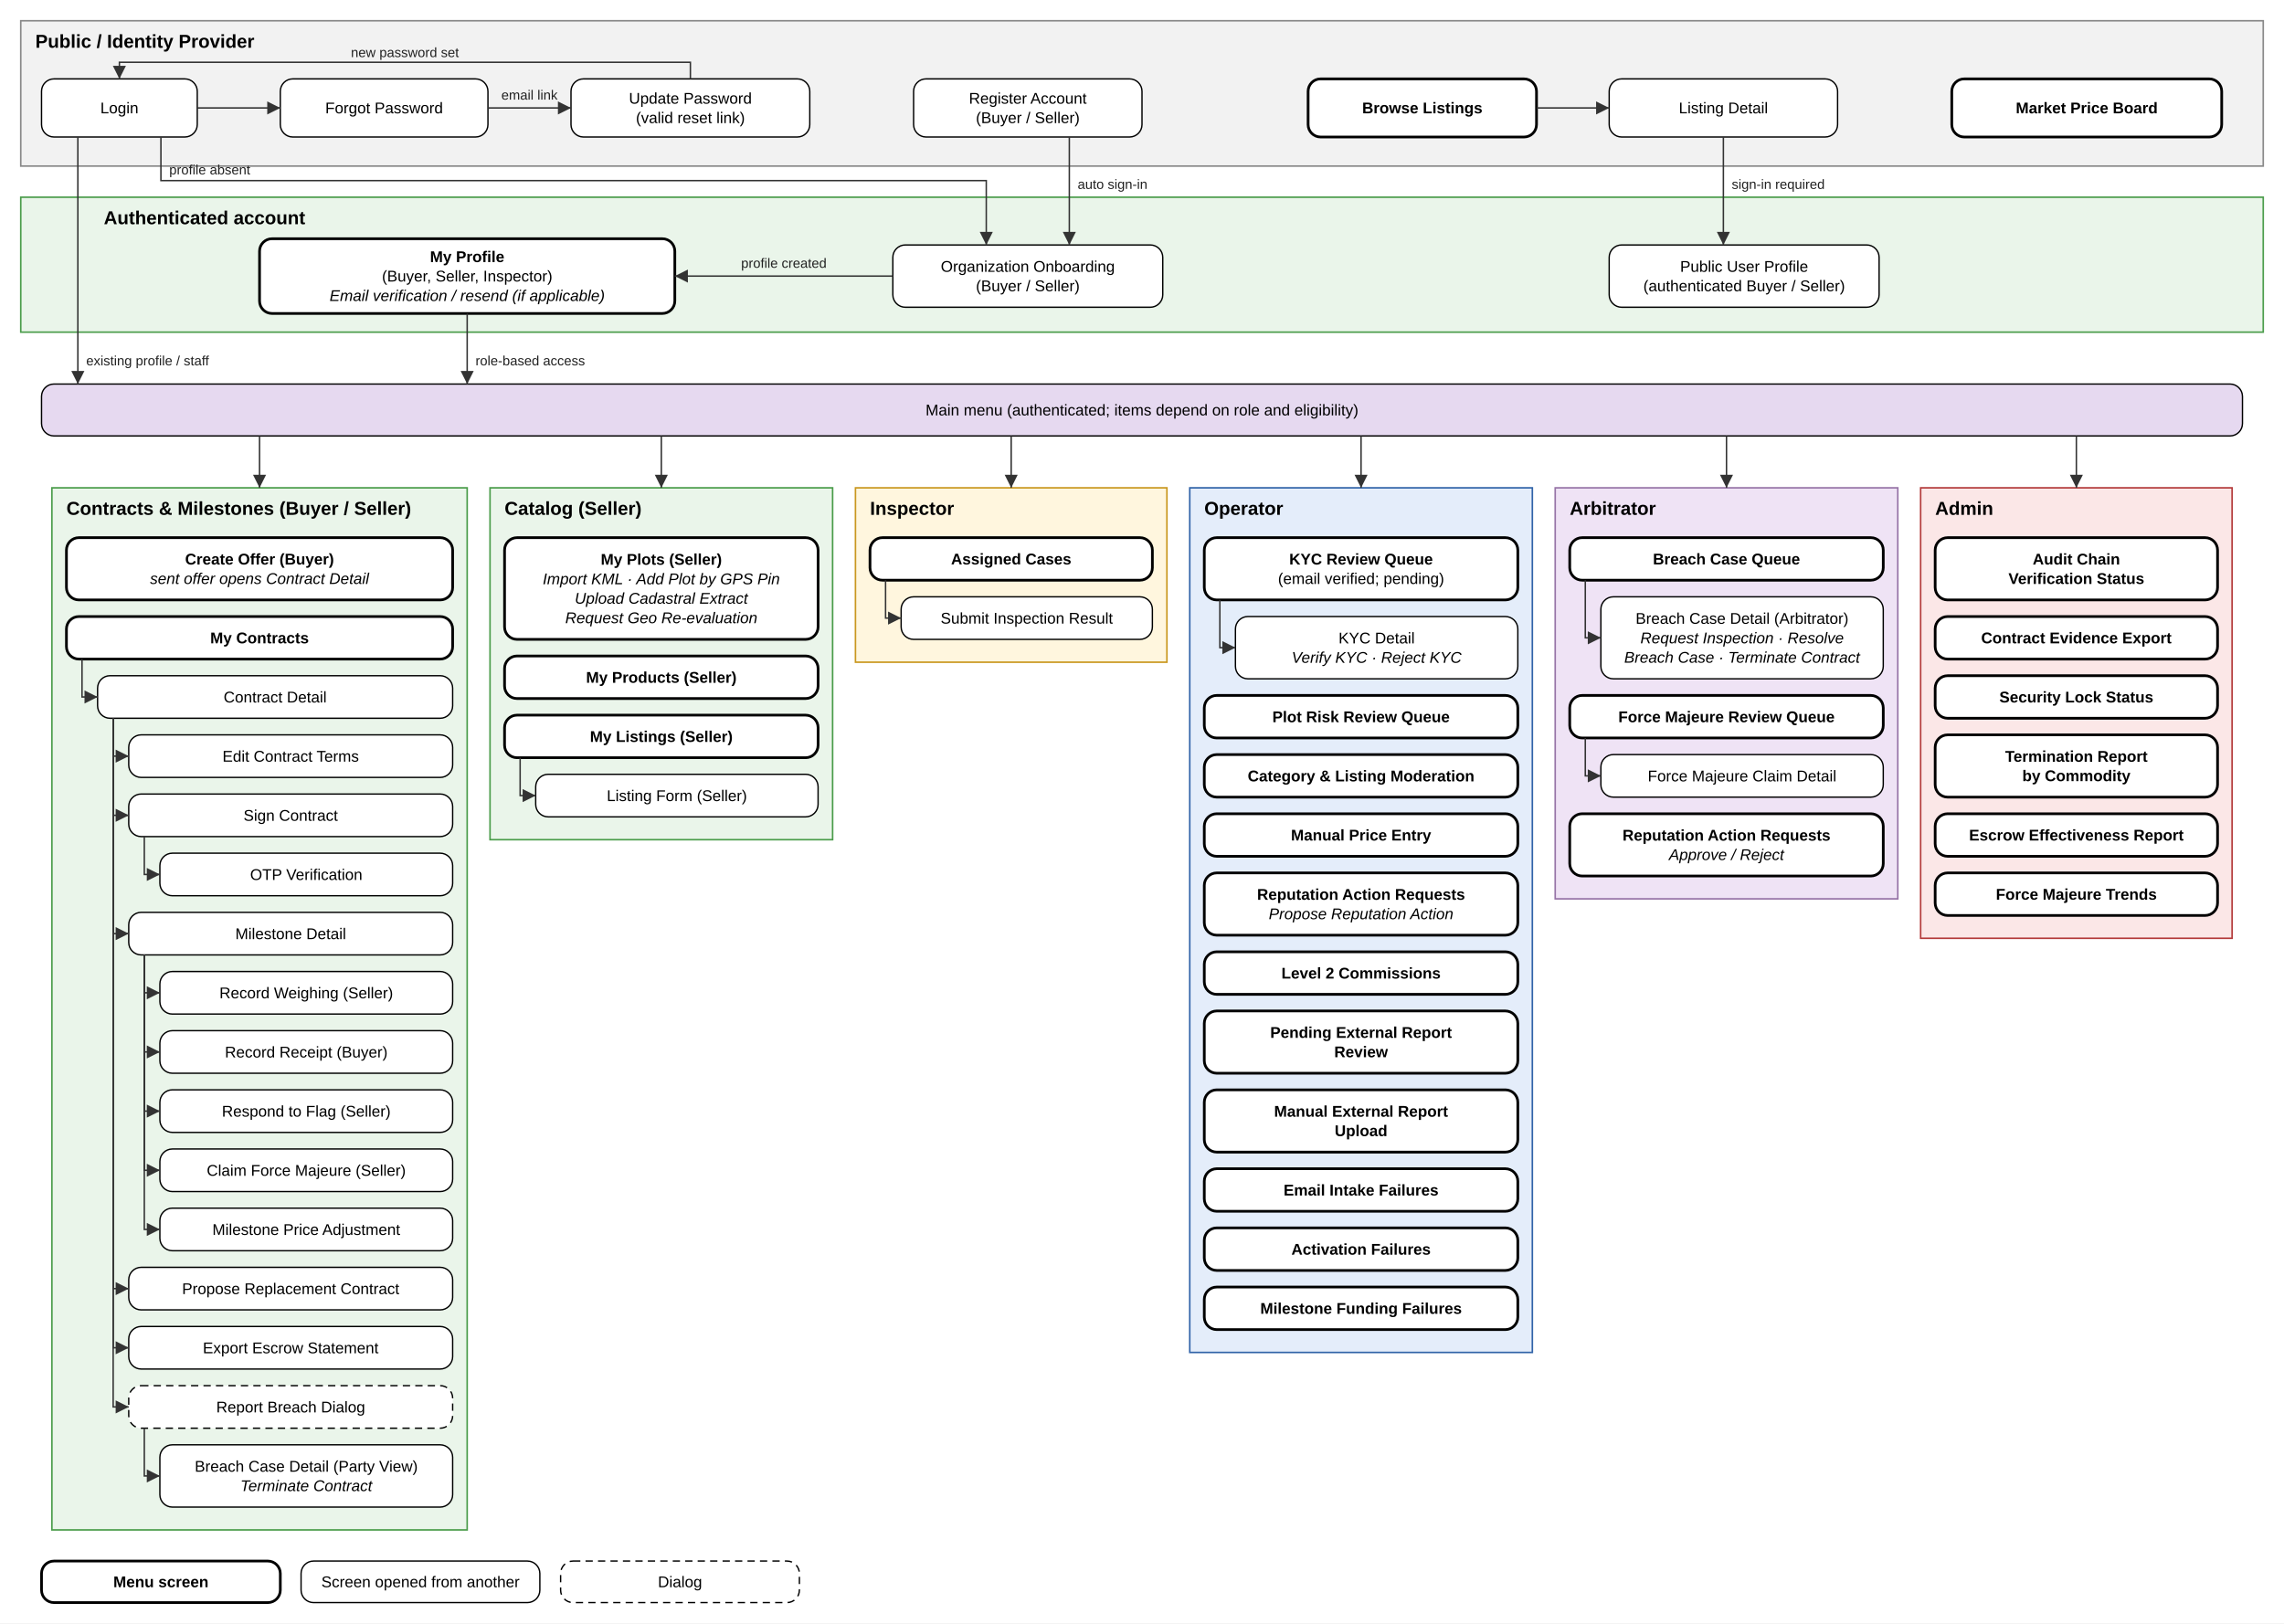
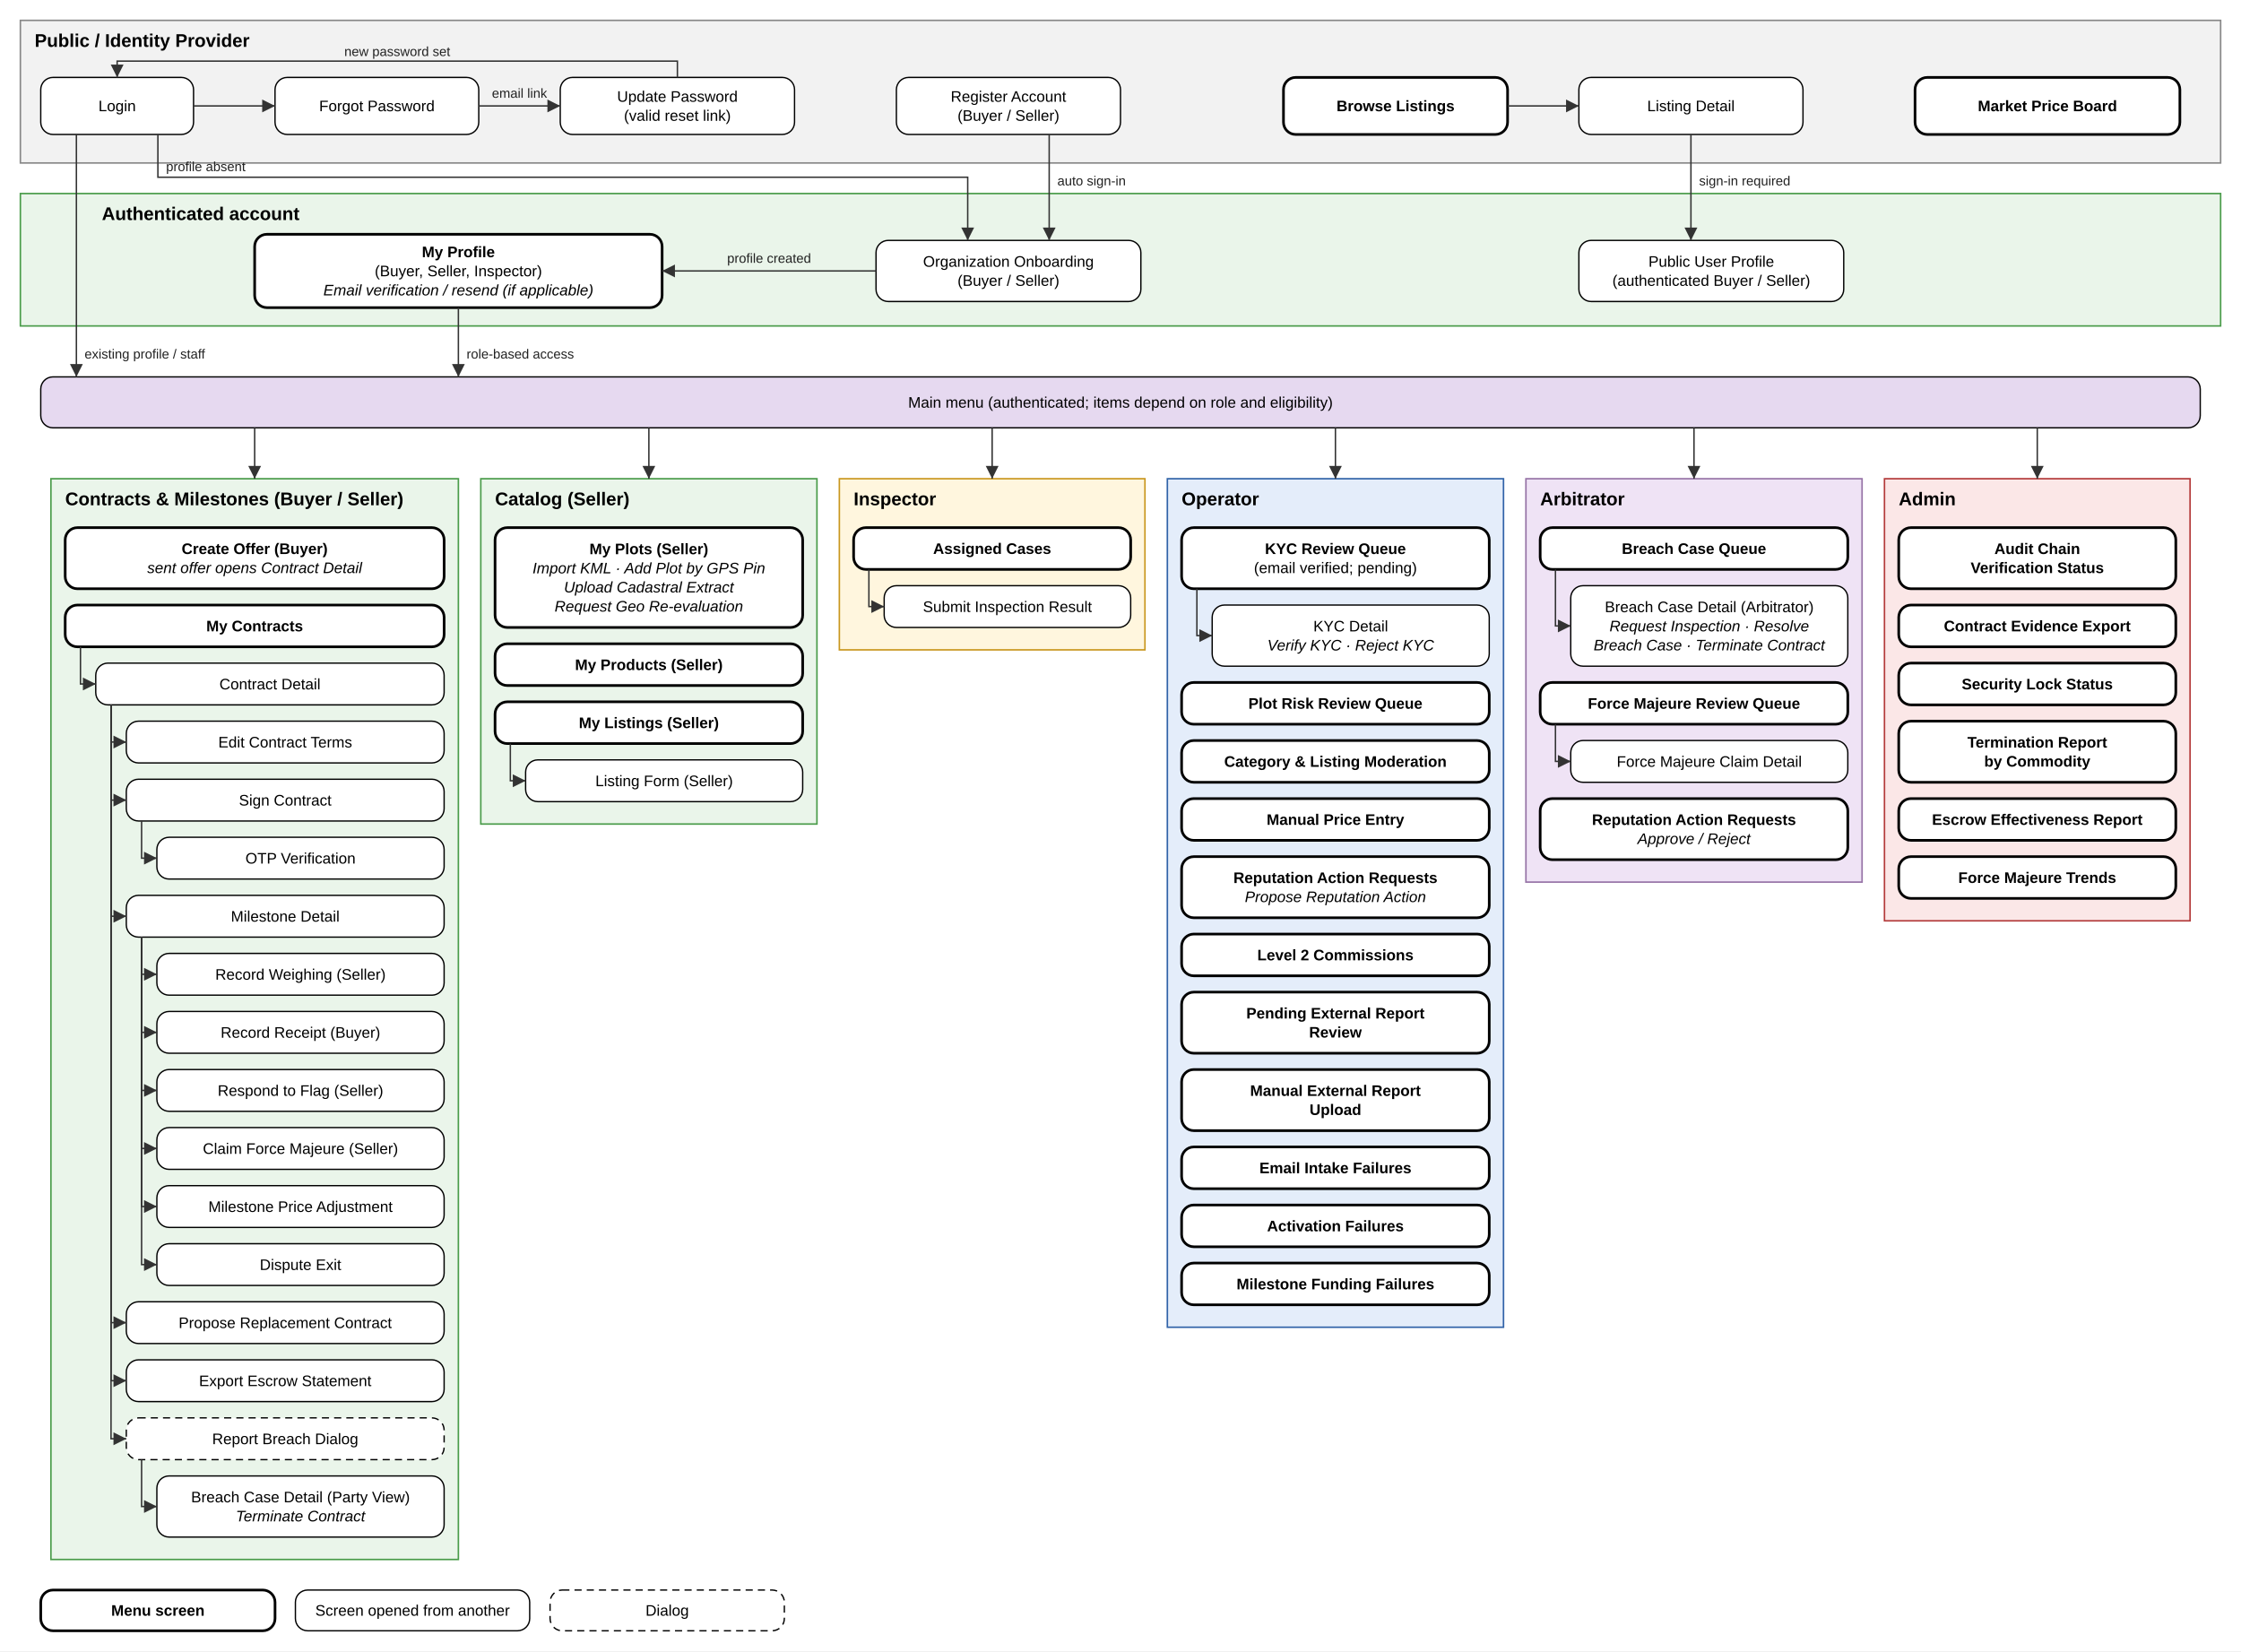
- <svg xmlns="http://www.w3.org/2000/svg" width="2200" height="1564" viewBox="0 0 2200 1564">
+ <svg xmlns="http://www.w3.org/2000/svg" width="2200" height="1621" viewBox="0 0 2200 1621">
  <defs>
    <marker id="arr" viewBox="0 0 10 10" refX="10" refY="5" markerWidth="9" markerHeight="9" orient="auto-start-reverse">
      <path d="M 0 0 L 10 5 L 0 10 z" fill="#333" />
    </marker>
  </defs>
-   <rect width="2200" height="1564" fill="#ffffff" />
+   <rect width="2200" height="1621" fill="#ffffff" />
  <rect x="20" y="20" width="2160" height="140" fill="#f2f2f2" stroke="#888888" stroke-width="1.5" />
  <text x="34" y="46" font-family="Arial, Helvetica, sans-serif" font-size="18" font-weight="bold" fill="#000">Public / Identity Provider</text>
  <rect x="40" y="76" width="150" height="56" rx="12" fill="#ffffff" stroke="#000" stroke-width="1.3" />
  <text x="115.0" y="109.2" font-family="Arial, Helvetica, sans-serif" font-size="15" text-anchor="middle">Login</text>
  <rect x="270" y="76" width="200" height="56" rx="12" fill="#ffffff" stroke="#000" stroke-width="1.3" />
  <text x="370.0" y="109.2" font-family="Arial, Helvetica, sans-serif" font-size="15" text-anchor="middle">Forgot Password</text>
  <rect x="550" y="76" width="230" height="56" rx="12" fill="#ffffff" stroke="#000" stroke-width="1.3" />
  <text x="665.0" y="99.9" font-family="Arial, Helvetica, sans-serif" font-size="15" text-anchor="middle">Update Password</text>
  <text x="665.0" y="118.6" font-family="Arial, Helvetica, sans-serif" font-size="15" text-anchor="middle">(valid reset link)</text>
  <rect x="880" y="76" width="220" height="56" rx="12" fill="#ffffff" stroke="#000" stroke-width="1.3" />
  <text x="990.0" y="99.9" font-family="Arial, Helvetica, sans-serif" font-size="15" text-anchor="middle">Register Account</text>
  <text x="990.0" y="118.6" font-family="Arial, Helvetica, sans-serif" font-size="15" text-anchor="middle">(Buyer / Seller)</text>
  <rect x="1260" y="76" width="220" height="56" rx="12" fill="#ffffff" stroke="#000" stroke-width="2.6" />
  <text x="1370.0" y="109.2" font-family="Arial, Helvetica, sans-serif" font-size="15" text-anchor="middle" font-weight="bold">Browse Listings</text>
  <rect x="1550" y="76" width="220" height="56" rx="12" fill="#ffffff" stroke="#000" stroke-width="1.3" />
  <text x="1660.0" y="109.2" font-family="Arial, Helvetica, sans-serif" font-size="15" text-anchor="middle">Listing Detail</text>
  <rect x="1880" y="76" width="260" height="56" rx="12" fill="#ffffff" stroke="#000" stroke-width="2.6" />
  <text x="2010.0" y="109.2" font-family="Arial, Helvetica, sans-serif" font-size="15" text-anchor="middle" font-weight="bold">Market Price Board</text>
  <path d="M 190 104 L 270 104" fill="none" stroke="#333" stroke-width="1.4" marker-end="url(#arr)" />
  <path d="M 470 104 L 550 104" fill="none" stroke="#333" stroke-width="1.4" marker-end="url(#arr)" />
  <text x="510.0" y="96" font-family="Arial, Helvetica, sans-serif" font-size="13" text-anchor="middle" fill="#222">email link</text>
  <path d="M 1480 104 L 1550 104" fill="none" stroke="#333" stroke-width="1.4" marker-end="url(#arr)" />
  <path d="M 665.0 76 L 665.0 60 L 115.0 60 L 115.0 76" fill="none" stroke="#333" stroke-width="1.4" marker-end="url(#arr)" />
  <text x="390.0" y="55" font-family="Arial, Helvetica, sans-serif" font-size="13" text-anchor="middle" fill="#222">new password set</text>
  <rect x="20" y="190" width="2160" height="130" fill="#eaf5ea" stroke="#4a9c4a" stroke-width="1.5" />
  <text x="100" y="216" font-family="Arial, Helvetica, sans-serif" font-size="18" font-weight="bold" fill="#000">Authenticated account</text>
  <rect x="250" y="230" width="400" height="72" rx="12" fill="#ffffff" stroke="#000" stroke-width="2.6" />
  <text x="450.0" y="252.5" font-family="Arial, Helvetica, sans-serif" font-size="15" text-anchor="middle" font-weight="bold">My Profile</text>
  <text x="450.0" y="271.2" font-family="Arial, Helvetica, sans-serif" font-size="15" text-anchor="middle">(Buyer, Seller, Inspector)</text>
  <text x="450.0" y="290.0" font-family="Arial, Helvetica, sans-serif" font-size="15" text-anchor="middle" font-style="italic">Email verification / resend (if applicable)</text>
  <rect x="860" y="236" width="260" height="60" rx="12" fill="#ffffff" stroke="#000" stroke-width="1.3" />
  <text x="990.0" y="261.9" font-family="Arial, Helvetica, sans-serif" font-size="15" text-anchor="middle">Organization Onboarding</text>
  <text x="990.0" y="280.6" font-family="Arial, Helvetica, sans-serif" font-size="15" text-anchor="middle">(Buyer / Seller)</text>
  <rect x="1550" y="236" width="260" height="60" rx="12" fill="#ffffff" stroke="#000" stroke-width="1.3" />
  <text x="1680.0" y="261.9" font-family="Arial, Helvetica, sans-serif" font-size="15" text-anchor="middle">Public User Profile</text>
  <text x="1680.0" y="280.6" font-family="Arial, Helvetica, sans-serif" font-size="15" text-anchor="middle">(authenticated Buyer / Seller)</text>
  <path d="M 1030.0 132 L 1030.0 236" fill="none" stroke="#333" stroke-width="1.4" marker-end="url(#arr)" />
  <text x="1038.0" y="182" font-family="Arial, Helvetica, sans-serif" font-size="13" text-anchor="start" fill="#222">auto sign-in</text>
  <path d="M 155.0 132 L 155.0 174 L 950.0 174 L 950.0 236" fill="none" stroke="#333" stroke-width="1.4" marker-end="url(#arr)" />
  <text x="163.0" y="168" font-family="Arial, Helvetica, sans-serif" font-size="13" text-anchor="start" fill="#222">profile absent</text>
  <path d="M 860 266.0 L 650 266.0" fill="none" stroke="#333" stroke-width="1.4" marker-end="url(#arr)" />
  <text x="755.0" y="258.0" font-family="Arial, Helvetica, sans-serif" font-size="13" text-anchor="middle" fill="#222">profile created</text>
  <path d="M 1660.0 132 L 1660.0 236" fill="none" stroke="#333" stroke-width="1.4" marker-end="url(#arr)" />
  <text x="1668.0" y="182" font-family="Arial, Helvetica, sans-serif" font-size="13" text-anchor="start" fill="#222">sign-in required</text>
  <rect x="40" y="370" width="2120" height="50" rx="12" fill="#e6d9f0" stroke="#000" stroke-width="1.3" />
  <text x="1100.0" y="400.2" font-family="Arial, Helvetica, sans-serif" font-size="15" text-anchor="middle">Main menu (authenticated; items depend on role and eligibility)</text>
  <path d="M 75.0 132 L 75.0 370" fill="none" stroke="#333" stroke-width="1.4" marker-end="url(#arr)" />
  <text x="83.0" y="352" font-family="Arial, Helvetica, sans-serif" font-size="13" text-anchor="start" fill="#222">existing profile / staff</text>
  <path d="M 450.0 302 L 450.0 370" fill="none" stroke="#333" stroke-width="1.4" marker-end="url(#arr)" />
  <text x="458.0" y="352" font-family="Arial, Helvetica, sans-serif" font-size="13" text-anchor="start" fill="#222">role-based access</text>
-   <rect x="50.0" y="470" width="400" height="1004" fill="#eaf5ea" stroke="#4a9c4a" stroke-width="1.5" />
+   <rect x="50.0" y="470" width="400" height="1061" fill="#eaf5ea" stroke="#4a9c4a" stroke-width="1.5" />
  <text x="64.0" y="496" font-family="Arial, Helvetica, sans-serif" font-size="18" font-weight="bold" fill="#000">Contracts &amp; Milestones (Buyer / Seller)</text>
  <path d="M 250.0 420 L 250.0 470" fill="none" stroke="#333" stroke-width="1.4" marker-end="url(#arr)" />
  <rect x="64.0" y="518" width="372" height="60" rx="12" fill="#ffffff" stroke="#000" stroke-width="2.6" />
  <text x="250.0" y="543.9" font-family="Arial, Helvetica, sans-serif" font-size="15" text-anchor="middle" font-weight="bold">Create Offer (Buyer)</text>
  <text x="250.0" y="562.6" font-family="Arial, Helvetica, sans-serif" font-size="15" text-anchor="middle" font-style="italic">sent offer opens Contract Detail</text>
  <rect x="64.0" y="594" width="372" height="41" rx="12" fill="#ffffff" stroke="#000" stroke-width="2.6" />
  <text x="250.0" y="619.8" font-family="Arial, Helvetica, sans-serif" font-size="15" text-anchor="middle" font-weight="bold">My Contracts</text>
  <rect x="94.0" y="651" width="342" height="41" rx="12" fill="#ffffff" stroke="#000" stroke-width="1.3" />
  <text x="265.0" y="676.8" font-family="Arial, Helvetica, sans-serif" font-size="15" text-anchor="middle">Contract Detail</text>
  <path d="M 79.0 635 L 79.0 671.5 L 94.0 671.5" fill="none" stroke="#333" stroke-width="1.4" marker-end="url(#arr)" />
  <rect x="124.0" y="708" width="312" height="41" rx="12" fill="#ffffff" stroke="#000" stroke-width="1.3" />
  <text x="280.0" y="733.8" font-family="Arial, Helvetica, sans-serif" font-size="15" text-anchor="middle">Edit Contract Terms</text>
  <path d="M 109.0 692 L 109.0 728.5 L 124.0 728.5" fill="none" stroke="#333" stroke-width="1.4" marker-end="url(#arr)" />
  <rect x="124.0" y="765" width="312" height="41" rx="12" fill="#ffffff" stroke="#000" stroke-width="1.3" />
  <text x="280.0" y="790.8" font-family="Arial, Helvetica, sans-serif" font-size="15" text-anchor="middle">Sign Contract</text>
  <path d="M 109.0 692 L 109.0 785.5 L 124.0 785.5" fill="none" stroke="#333" stroke-width="1.4" marker-end="url(#arr)" />
  <rect x="154.0" y="822" width="282" height="41" rx="12" fill="#ffffff" stroke="#000" stroke-width="1.3" />
  <text x="295.0" y="847.8" font-family="Arial, Helvetica, sans-serif" font-size="15" text-anchor="middle">OTP Verification</text>
  <path d="M 139.0 806 L 139.0 842.5 L 154.0 842.5" fill="none" stroke="#333" stroke-width="1.4" marker-end="url(#arr)" />
  <rect x="124.0" y="879" width="312" height="41" rx="12" fill="#ffffff" stroke="#000" stroke-width="1.3" />
  <text x="280.0" y="904.8" font-family="Arial, Helvetica, sans-serif" font-size="15" text-anchor="middle">Milestone Detail</text>
  <path d="M 109.0 692 L 109.0 899.5 L 124.0 899.5" fill="none" stroke="#333" stroke-width="1.4" marker-end="url(#arr)" />
  <rect x="154.0" y="936" width="282" height="41" rx="12" fill="#ffffff" stroke="#000" stroke-width="1.3" />
  <text x="295.0" y="961.8" font-family="Arial, Helvetica, sans-serif" font-size="15" text-anchor="middle">Record Weighing (Seller)</text>
  <path d="M 139.0 920 L 139.0 956.5 L 154.0 956.5" fill="none" stroke="#333" stroke-width="1.4" marker-end="url(#arr)" />
  <rect x="154.0" y="993" width="282" height="41" rx="12" fill="#ffffff" stroke="#000" stroke-width="1.3" />
  <text x="295.0" y="1018.8" font-family="Arial, Helvetica, sans-serif" font-size="15" text-anchor="middle">Record Receipt (Buyer)</text>
  <path d="M 139.0 920 L 139.0 1013.5 L 154.0 1013.5" fill="none" stroke="#333" stroke-width="1.4" marker-end="url(#arr)" />
  <rect x="154.0" y="1050" width="282" height="41" rx="12" fill="#ffffff" stroke="#000" stroke-width="1.3" />
  <text x="295.0" y="1075.8" font-family="Arial, Helvetica, sans-serif" font-size="15" text-anchor="middle">Respond to Flag (Seller)</text>
  <path d="M 139.0 920 L 139.0 1070.5 L 154.0 1070.5" fill="none" stroke="#333" stroke-width="1.4" marker-end="url(#arr)" />
  <rect x="154.0" y="1107" width="282" height="41" rx="12" fill="#ffffff" stroke="#000" stroke-width="1.3" />
  <text x="295.0" y="1132.8" font-family="Arial, Helvetica, sans-serif" font-size="15" text-anchor="middle">Claim Force Majeure (Seller)</text>
  <path d="M 139.0 920 L 139.0 1127.5 L 154.0 1127.5" fill="none" stroke="#333" stroke-width="1.4" marker-end="url(#arr)" />
  <rect x="154.0" y="1164" width="282" height="41" rx="12" fill="#ffffff" stroke="#000" stroke-width="1.3" />
  <text x="295.0" y="1189.8" font-family="Arial, Helvetica, sans-serif" font-size="15" text-anchor="middle">Milestone Price Adjustment</text>
  <path d="M 139.0 920 L 139.0 1184.5 L 154.0 1184.5" fill="none" stroke="#333" stroke-width="1.4" marker-end="url(#arr)" />
-   <rect x="124.0" y="1221" width="312" height="41" rx="12" fill="#ffffff" stroke="#000" stroke-width="1.3" />
-   <text x="280.0" y="1246.8" font-family="Arial, Helvetica, sans-serif" font-size="15" text-anchor="middle">Propose Replacement Contract</text>
-   <path d="M 109.0 692 L 109.0 1241.5 L 124.0 1241.5" fill="none" stroke="#333" stroke-width="1.4" marker-end="url(#arr)" />
+   <rect x="154.0" y="1221" width="282" height="41" rx="12" fill="#ffffff" stroke="#000" stroke-width="1.3" />
+   <text x="295.0" y="1246.8" font-family="Arial, Helvetica, sans-serif" font-size="15" text-anchor="middle">Dispute Exit</text>
+   <path d="M 139.0 920 L 139.0 1241.5 L 154.0 1241.5" fill="none" stroke="#333" stroke-width="1.4" marker-end="url(#arr)" />
  <rect x="124.0" y="1278" width="312" height="41" rx="12" fill="#ffffff" stroke="#000" stroke-width="1.3" />
-   <text x="280.0" y="1303.8" font-family="Arial, Helvetica, sans-serif" font-size="15" text-anchor="middle">Export Escrow Statement</text>
+   <text x="280.0" y="1303.8" font-family="Arial, Helvetica, sans-serif" font-size="15" text-anchor="middle">Propose Replacement Contract</text>
  <path d="M 109.0 692 L 109.0 1298.5 L 124.0 1298.5" fill="none" stroke="#333" stroke-width="1.4" marker-end="url(#arr)" />
-   <rect x="124.0" y="1335" width="312" height="41" rx="12" fill="#ffffff" stroke="#000" stroke-width="1.3" stroke-dasharray="7 5" />
-   <text x="280.0" y="1360.8" font-family="Arial, Helvetica, sans-serif" font-size="15" text-anchor="middle">Report Breach Dialog</text>
+   <rect x="124.0" y="1335" width="312" height="41" rx="12" fill="#ffffff" stroke="#000" stroke-width="1.3" />
+   <text x="280.0" y="1360.8" font-family="Arial, Helvetica, sans-serif" font-size="15" text-anchor="middle">Export Escrow Statement</text>
  <path d="M 109.0 692 L 109.0 1355.5 L 124.0 1355.5" fill="none" stroke="#333" stroke-width="1.4" marker-end="url(#arr)" />
-   <rect x="154.0" y="1392" width="282" height="60" rx="12" fill="#ffffff" stroke="#000" stroke-width="1.3" />
-   <text x="295.0" y="1417.9" font-family="Arial, Helvetica, sans-serif" font-size="15" text-anchor="middle">Breach Case Detail (Party View)</text>
-   <text x="295.0" y="1436.6" font-family="Arial, Helvetica, sans-serif" font-size="15" text-anchor="middle" font-style="italic">Terminate Contract</text>
-   <path d="M 139.0 1376 L 139.0 1422.0 L 154.0 1422.0" fill="none" stroke="#333" stroke-width="1.4" marker-end="url(#arr)" />
+   <rect x="124.0" y="1392" width="312" height="41" rx="12" fill="#ffffff" stroke="#000" stroke-width="1.3" stroke-dasharray="7 5" />
+   <text x="280.0" y="1417.8" font-family="Arial, Helvetica, sans-serif" font-size="15" text-anchor="middle">Report Breach Dialog</text>
+   <path d="M 109.0 692 L 109.0 1412.5 L 124.0 1412.5" fill="none" stroke="#333" stroke-width="1.4" marker-end="url(#arr)" />
+   <rect x="154.0" y="1449" width="282" height="60" rx="12" fill="#ffffff" stroke="#000" stroke-width="1.3" />
+   <text x="295.0" y="1474.9" font-family="Arial, Helvetica, sans-serif" font-size="15" text-anchor="middle">Breach Case Detail (Party View)</text>
+   <text x="295.0" y="1493.6" font-family="Arial, Helvetica, sans-serif" font-size="15" text-anchor="middle" font-style="italic">Terminate Contract</text>
+   <path d="M 139.0 1433 L 139.0 1479.0 L 154.0 1479.0" fill="none" stroke="#333" stroke-width="1.4" marker-end="url(#arr)" />
  <rect x="472.0" y="470" width="330" height="339" fill="#eaf5ea" stroke="#4a9c4a" stroke-width="1.5" />
  <text x="486.0" y="496" font-family="Arial, Helvetica, sans-serif" font-size="18" font-weight="bold" fill="#000">Catalog (Seller)</text>
  <path d="M 637.0 420 L 637.0 470" fill="none" stroke="#333" stroke-width="1.4" marker-end="url(#arr)" />
  <rect x="486.0" y="518" width="302" height="98" rx="12" fill="#ffffff" stroke="#000" stroke-width="2.6" />
  <text x="637.0" y="544.1" font-family="Arial, Helvetica, sans-serif" font-size="15" text-anchor="middle" font-weight="bold">My Plots (Seller)</text>
  <text x="637.0" y="562.9" font-family="Arial, Helvetica, sans-serif" font-size="15" text-anchor="middle" font-style="italic">Import KML · Add Plot by GPS Pin</text>
  <text x="637.0" y="581.6" font-family="Arial, Helvetica, sans-serif" font-size="15" text-anchor="middle" font-style="italic">Upload Cadastral Extract</text>
  <text x="637.0" y="600.4" font-family="Arial, Helvetica, sans-serif" font-size="15" text-anchor="middle" font-style="italic">Request Geo Re-evaluation</text>
  <rect x="486.0" y="632" width="302" height="41" rx="12" fill="#ffffff" stroke="#000" stroke-width="2.6" />
  <text x="637.0" y="657.8" font-family="Arial, Helvetica, sans-serif" font-size="15" text-anchor="middle" font-weight="bold">My Products (Seller)</text>
  <rect x="486.0" y="689" width="302" height="41" rx="12" fill="#ffffff" stroke="#000" stroke-width="2.6" />
  <text x="637.0" y="714.8" font-family="Arial, Helvetica, sans-serif" font-size="15" text-anchor="middle" font-weight="bold">My Listings (Seller)</text>
  <rect x="516.0" y="746" width="272" height="41" rx="12" fill="#ffffff" stroke="#000" stroke-width="1.3" />
  <text x="652.0" y="771.8" font-family="Arial, Helvetica, sans-serif" font-size="15" text-anchor="middle">Listing Form (Seller)</text>
  <path d="M 501.0 730 L 501.0 766.5 L 516.0 766.5" fill="none" stroke="#333" stroke-width="1.4" marker-end="url(#arr)" />
  <rect x="824.0" y="470" width="300" height="168" fill="#fff6de" stroke="#c9971f" stroke-width="1.5" />
  <text x="838.0" y="496" font-family="Arial, Helvetica, sans-serif" font-size="18" font-weight="bold" fill="#000">Inspector</text>
  <path d="M 974.0 420 L 974.0 470" fill="none" stroke="#333" stroke-width="1.4" marker-end="url(#arr)" />
  <rect x="838.0" y="518" width="272" height="41" rx="12" fill="#ffffff" stroke="#000" stroke-width="2.6" />
  <text x="974.0" y="543.8" font-family="Arial, Helvetica, sans-serif" font-size="15" text-anchor="middle" font-weight="bold">Assigned Cases</text>
  <rect x="868.0" y="575" width="242" height="41" rx="12" fill="#ffffff" stroke="#000" stroke-width="1.3" />
  <text x="989.0" y="600.8" font-family="Arial, Helvetica, sans-serif" font-size="15" text-anchor="middle">Submit Inspection Result</text>
  <path d="M 853.0 559 L 853.0 595.5 L 868.0 595.5" fill="none" stroke="#333" stroke-width="1.4" marker-end="url(#arr)" />
  <rect x="1146.0" y="470" width="330" height="833" fill="#e4edfa" stroke="#3063a8" stroke-width="1.5" />
  <text x="1160.0" y="496" font-family="Arial, Helvetica, sans-serif" font-size="18" font-weight="bold" fill="#000">Operator</text>
  <path d="M 1311.0 420 L 1311.0 470" fill="none" stroke="#333" stroke-width="1.4" marker-end="url(#arr)" />
  <rect x="1160.0" y="518" width="302" height="60" rx="12" fill="#ffffff" stroke="#000" stroke-width="2.6" />
  <text x="1311.0" y="543.9" font-family="Arial, Helvetica, sans-serif" font-size="15" text-anchor="middle" font-weight="bold">KYC Review Queue</text>
  <text x="1311.0" y="562.6" font-family="Arial, Helvetica, sans-serif" font-size="15" text-anchor="middle">(email verified; pending)</text>
  <rect x="1190.0" y="594" width="272" height="60" rx="12" fill="#ffffff" stroke="#000" stroke-width="1.3" />
  <text x="1326.0" y="619.9" font-family="Arial, Helvetica, sans-serif" font-size="15" text-anchor="middle">KYC Detail</text>
  <text x="1326.0" y="638.6" font-family="Arial, Helvetica, sans-serif" font-size="15" text-anchor="middle" font-style="italic">Verify KYC · Reject KYC</text>
  <path d="M 1175.0 578 L 1175.0 624.0 L 1190.0 624.0" fill="none" stroke="#333" stroke-width="1.4" marker-end="url(#arr)" />
  <rect x="1160.0" y="670" width="302" height="41" rx="12" fill="#ffffff" stroke="#000" stroke-width="2.6" />
  <text x="1311.0" y="695.8" font-family="Arial, Helvetica, sans-serif" font-size="15" text-anchor="middle" font-weight="bold">Plot Risk Review Queue</text>
  <rect x="1160.0" y="727" width="302" height="41" rx="12" fill="#ffffff" stroke="#000" stroke-width="2.6" />
  <text x="1311.0" y="752.8" font-family="Arial, Helvetica, sans-serif" font-size="15" text-anchor="middle" font-weight="bold">Category &amp; Listing Moderation</text>
  <rect x="1160.0" y="784" width="302" height="41" rx="12" fill="#ffffff" stroke="#000" stroke-width="2.6" />
  <text x="1311.0" y="809.8" font-family="Arial, Helvetica, sans-serif" font-size="15" text-anchor="middle" font-weight="bold">Manual Price Entry</text>
  <rect x="1160.0" y="841" width="302" height="60" rx="12" fill="#ffffff" stroke="#000" stroke-width="2.6" />
  <text x="1311.0" y="866.9" font-family="Arial, Helvetica, sans-serif" font-size="15" text-anchor="middle" font-weight="bold">Reputation Action Requests</text>
  <text x="1311.0" y="885.6" font-family="Arial, Helvetica, sans-serif" font-size="15" text-anchor="middle" font-style="italic">Propose Reputation Action</text>
  <rect x="1160.0" y="917" width="302" height="41" rx="12" fill="#ffffff" stroke="#000" stroke-width="2.6" />
  <text x="1311.0" y="942.8" font-family="Arial, Helvetica, sans-serif" font-size="15" text-anchor="middle" font-weight="bold">Level 2 Commissions</text>
  <rect x="1160.0" y="974" width="302" height="60" rx="12" fill="#ffffff" stroke="#000" stroke-width="2.6" />
  <text x="1311.0" y="999.9" font-family="Arial, Helvetica, sans-serif" font-size="15" text-anchor="middle" font-weight="bold">Pending External Report</text>
  <text x="1311.0" y="1018.6" font-family="Arial, Helvetica, sans-serif" font-size="15" text-anchor="middle" font-weight="bold">Review</text>
  <rect x="1160.0" y="1050" width="302" height="60" rx="12" fill="#ffffff" stroke="#000" stroke-width="2.6" />
  <text x="1311.0" y="1075.9" font-family="Arial, Helvetica, sans-serif" font-size="15" text-anchor="middle" font-weight="bold">Manual External Report</text>
  <text x="1311.0" y="1094.6" font-family="Arial, Helvetica, sans-serif" font-size="15" text-anchor="middle" font-weight="bold">Upload</text>
  <rect x="1160.0" y="1126" width="302" height="41" rx="12" fill="#ffffff" stroke="#000" stroke-width="2.6" />
  <text x="1311.0" y="1151.8" font-family="Arial, Helvetica, sans-serif" font-size="15" text-anchor="middle" font-weight="bold">Email Intake Failures</text>
  <rect x="1160.0" y="1183" width="302" height="41" rx="12" fill="#ffffff" stroke="#000" stroke-width="2.6" />
  <text x="1311.0" y="1208.8" font-family="Arial, Helvetica, sans-serif" font-size="15" text-anchor="middle" font-weight="bold">Activation Failures</text>
  <rect x="1160.0" y="1240" width="302" height="41" rx="12" fill="#ffffff" stroke="#000" stroke-width="2.6" />
  <text x="1311.0" y="1265.8" font-family="Arial, Helvetica, sans-serif" font-size="15" text-anchor="middle" font-weight="bold">Milestone Funding Failures</text>
  <rect x="1498.0" y="470" width="330" height="396" fill="#efe3f5" stroke="#9673A6" stroke-width="1.5" />
  <text x="1512.0" y="496" font-family="Arial, Helvetica, sans-serif" font-size="18" font-weight="bold" fill="#000">Arbitrator</text>
  <path d="M 1663.0 420 L 1663.0 470" fill="none" stroke="#333" stroke-width="1.4" marker-end="url(#arr)" />
  <rect x="1512.0" y="518" width="302" height="41" rx="12" fill="#ffffff" stroke="#000" stroke-width="2.6" />
  <text x="1663.0" y="543.8" font-family="Arial, Helvetica, sans-serif" font-size="15" text-anchor="middle" font-weight="bold">Breach Case Queue</text>
  <rect x="1542.0" y="575" width="272" height="79" rx="12" fill="#ffffff" stroke="#000" stroke-width="1.3" />
  <text x="1678.0" y="601.0" font-family="Arial, Helvetica, sans-serif" font-size="15" text-anchor="middle">Breach Case Detail (Arbitrator)</text>
  <text x="1678.0" y="619.8" font-family="Arial, Helvetica, sans-serif" font-size="15" text-anchor="middle" font-style="italic">Request Inspection · Resolve</text>
  <text x="1678.0" y="638.5" font-family="Arial, Helvetica, sans-serif" font-size="15" text-anchor="middle" font-style="italic">Breach Case · Terminate Contract</text>
  <path d="M 1527.0 559 L 1527.0 614.5 L 1542.0 614.5" fill="none" stroke="#333" stroke-width="1.4" marker-end="url(#arr)" />
  <rect x="1512.0" y="670" width="302" height="41" rx="12" fill="#ffffff" stroke="#000" stroke-width="2.6" />
  <text x="1663.0" y="695.8" font-family="Arial, Helvetica, sans-serif" font-size="15" text-anchor="middle" font-weight="bold">Force Majeure Review Queue</text>
  <rect x="1542.0" y="727" width="272" height="41" rx="12" fill="#ffffff" stroke="#000" stroke-width="1.3" />
  <text x="1678.0" y="752.8" font-family="Arial, Helvetica, sans-serif" font-size="15" text-anchor="middle">Force Majeure Claim Detail</text>
  <path d="M 1527.0 711 L 1527.0 747.5 L 1542.0 747.5" fill="none" stroke="#333" stroke-width="1.4" marker-end="url(#arr)" />
  <rect x="1512.0" y="784" width="302" height="60" rx="12" fill="#ffffff" stroke="#000" stroke-width="2.6" />
  <text x="1663.0" y="809.9" font-family="Arial, Helvetica, sans-serif" font-size="15" text-anchor="middle" font-weight="bold">Reputation Action Requests</text>
  <text x="1663.0" y="828.6" font-family="Arial, Helvetica, sans-serif" font-size="15" text-anchor="middle" font-style="italic">Approve / Reject</text>
  <rect x="1850.0" y="470" width="300" height="434" fill="#fbe7e7" stroke="#b33a3a" stroke-width="1.5" />
  <text x="1864.0" y="496" font-family="Arial, Helvetica, sans-serif" font-size="18" font-weight="bold" fill="#000">Admin</text>
  <path d="M 2000.0 420 L 2000.0 470" fill="none" stroke="#333" stroke-width="1.4" marker-end="url(#arr)" />
  <rect x="1864.0" y="518" width="272" height="60" rx="12" fill="#ffffff" stroke="#000" stroke-width="2.6" />
  <text x="2000.0" y="543.9" font-family="Arial, Helvetica, sans-serif" font-size="15" text-anchor="middle" font-weight="bold">Audit Chain</text>
  <text x="2000.0" y="562.6" font-family="Arial, Helvetica, sans-serif" font-size="15" text-anchor="middle" font-weight="bold">Verification Status</text>
  <rect x="1864.0" y="594" width="272" height="41" rx="12" fill="#ffffff" stroke="#000" stroke-width="2.6" />
  <text x="2000.0" y="619.8" font-family="Arial, Helvetica, sans-serif" font-size="15" text-anchor="middle" font-weight="bold">Contract Evidence Export</text>
  <rect x="1864.0" y="651" width="272" height="41" rx="12" fill="#ffffff" stroke="#000" stroke-width="2.6" />
  <text x="2000.0" y="676.8" font-family="Arial, Helvetica, sans-serif" font-size="15" text-anchor="middle" font-weight="bold">Security Lock Status</text>
  <rect x="1864.0" y="708" width="272" height="60" rx="12" fill="#ffffff" stroke="#000" stroke-width="2.6" />
  <text x="2000.0" y="733.9" font-family="Arial, Helvetica, sans-serif" font-size="15" text-anchor="middle" font-weight="bold">Termination Report</text>
  <text x="2000.0" y="752.6" font-family="Arial, Helvetica, sans-serif" font-size="15" text-anchor="middle" font-weight="bold">by Commodity</text>
  <rect x="1864.0" y="784" width="272" height="41" rx="12" fill="#ffffff" stroke="#000" stroke-width="2.6" />
  <text x="2000.0" y="809.8" font-family="Arial, Helvetica, sans-serif" font-size="15" text-anchor="middle" font-weight="bold">Escrow Effectiveness Report</text>
  <rect x="1864.0" y="841" width="272" height="41" rx="12" fill="#ffffff" stroke="#000" stroke-width="2.6" />
  <text x="2000.0" y="866.8" font-family="Arial, Helvetica, sans-serif" font-size="15" text-anchor="middle" font-weight="bold">Force Majeure Trends</text>
-   <rect x="40" y="1504" width="230" height="40" rx="12" fill="#ffffff" stroke="#000" stroke-width="2.6" />
-   <text x="155.0" y="1529.2" font-family="Arial, Helvetica, sans-serif" font-size="15" text-anchor="middle" font-weight="bold">Menu screen</text>
-   <rect x="290" y="1504" width="230" height="40" rx="12" fill="#ffffff" stroke="#000" stroke-width="1.3" />
-   <text x="405.0" y="1529.2" font-family="Arial, Helvetica, sans-serif" font-size="15" text-anchor="middle">Screen opened from another</text>
-   <rect x="540" y="1504" width="230" height="40" rx="12" fill="#ffffff" stroke="#000" stroke-width="1.3" stroke-dasharray="7 5" />
-   <text x="655.0" y="1529.2" font-family="Arial, Helvetica, sans-serif" font-size="15" text-anchor="middle">Dialog</text>
+   <rect x="40" y="1561" width="230" height="40" rx="12" fill="#ffffff" stroke="#000" stroke-width="2.6" />
+   <text x="155.0" y="1586.2" font-family="Arial, Helvetica, sans-serif" font-size="15" text-anchor="middle" font-weight="bold">Menu screen</text>
+   <rect x="290" y="1561" width="230" height="40" rx="12" fill="#ffffff" stroke="#000" stroke-width="1.3" />
+   <text x="405.0" y="1586.2" font-family="Arial, Helvetica, sans-serif" font-size="15" text-anchor="middle">Screen opened from another</text>
+   <rect x="540" y="1561" width="230" height="40" rx="12" fill="#ffffff" stroke="#000" stroke-width="1.3" stroke-dasharray="7 5" />
+   <text x="655.0" y="1586.2" font-family="Arial, Helvetica, sans-serif" font-size="15" text-anchor="middle">Dialog</text>
</svg>
